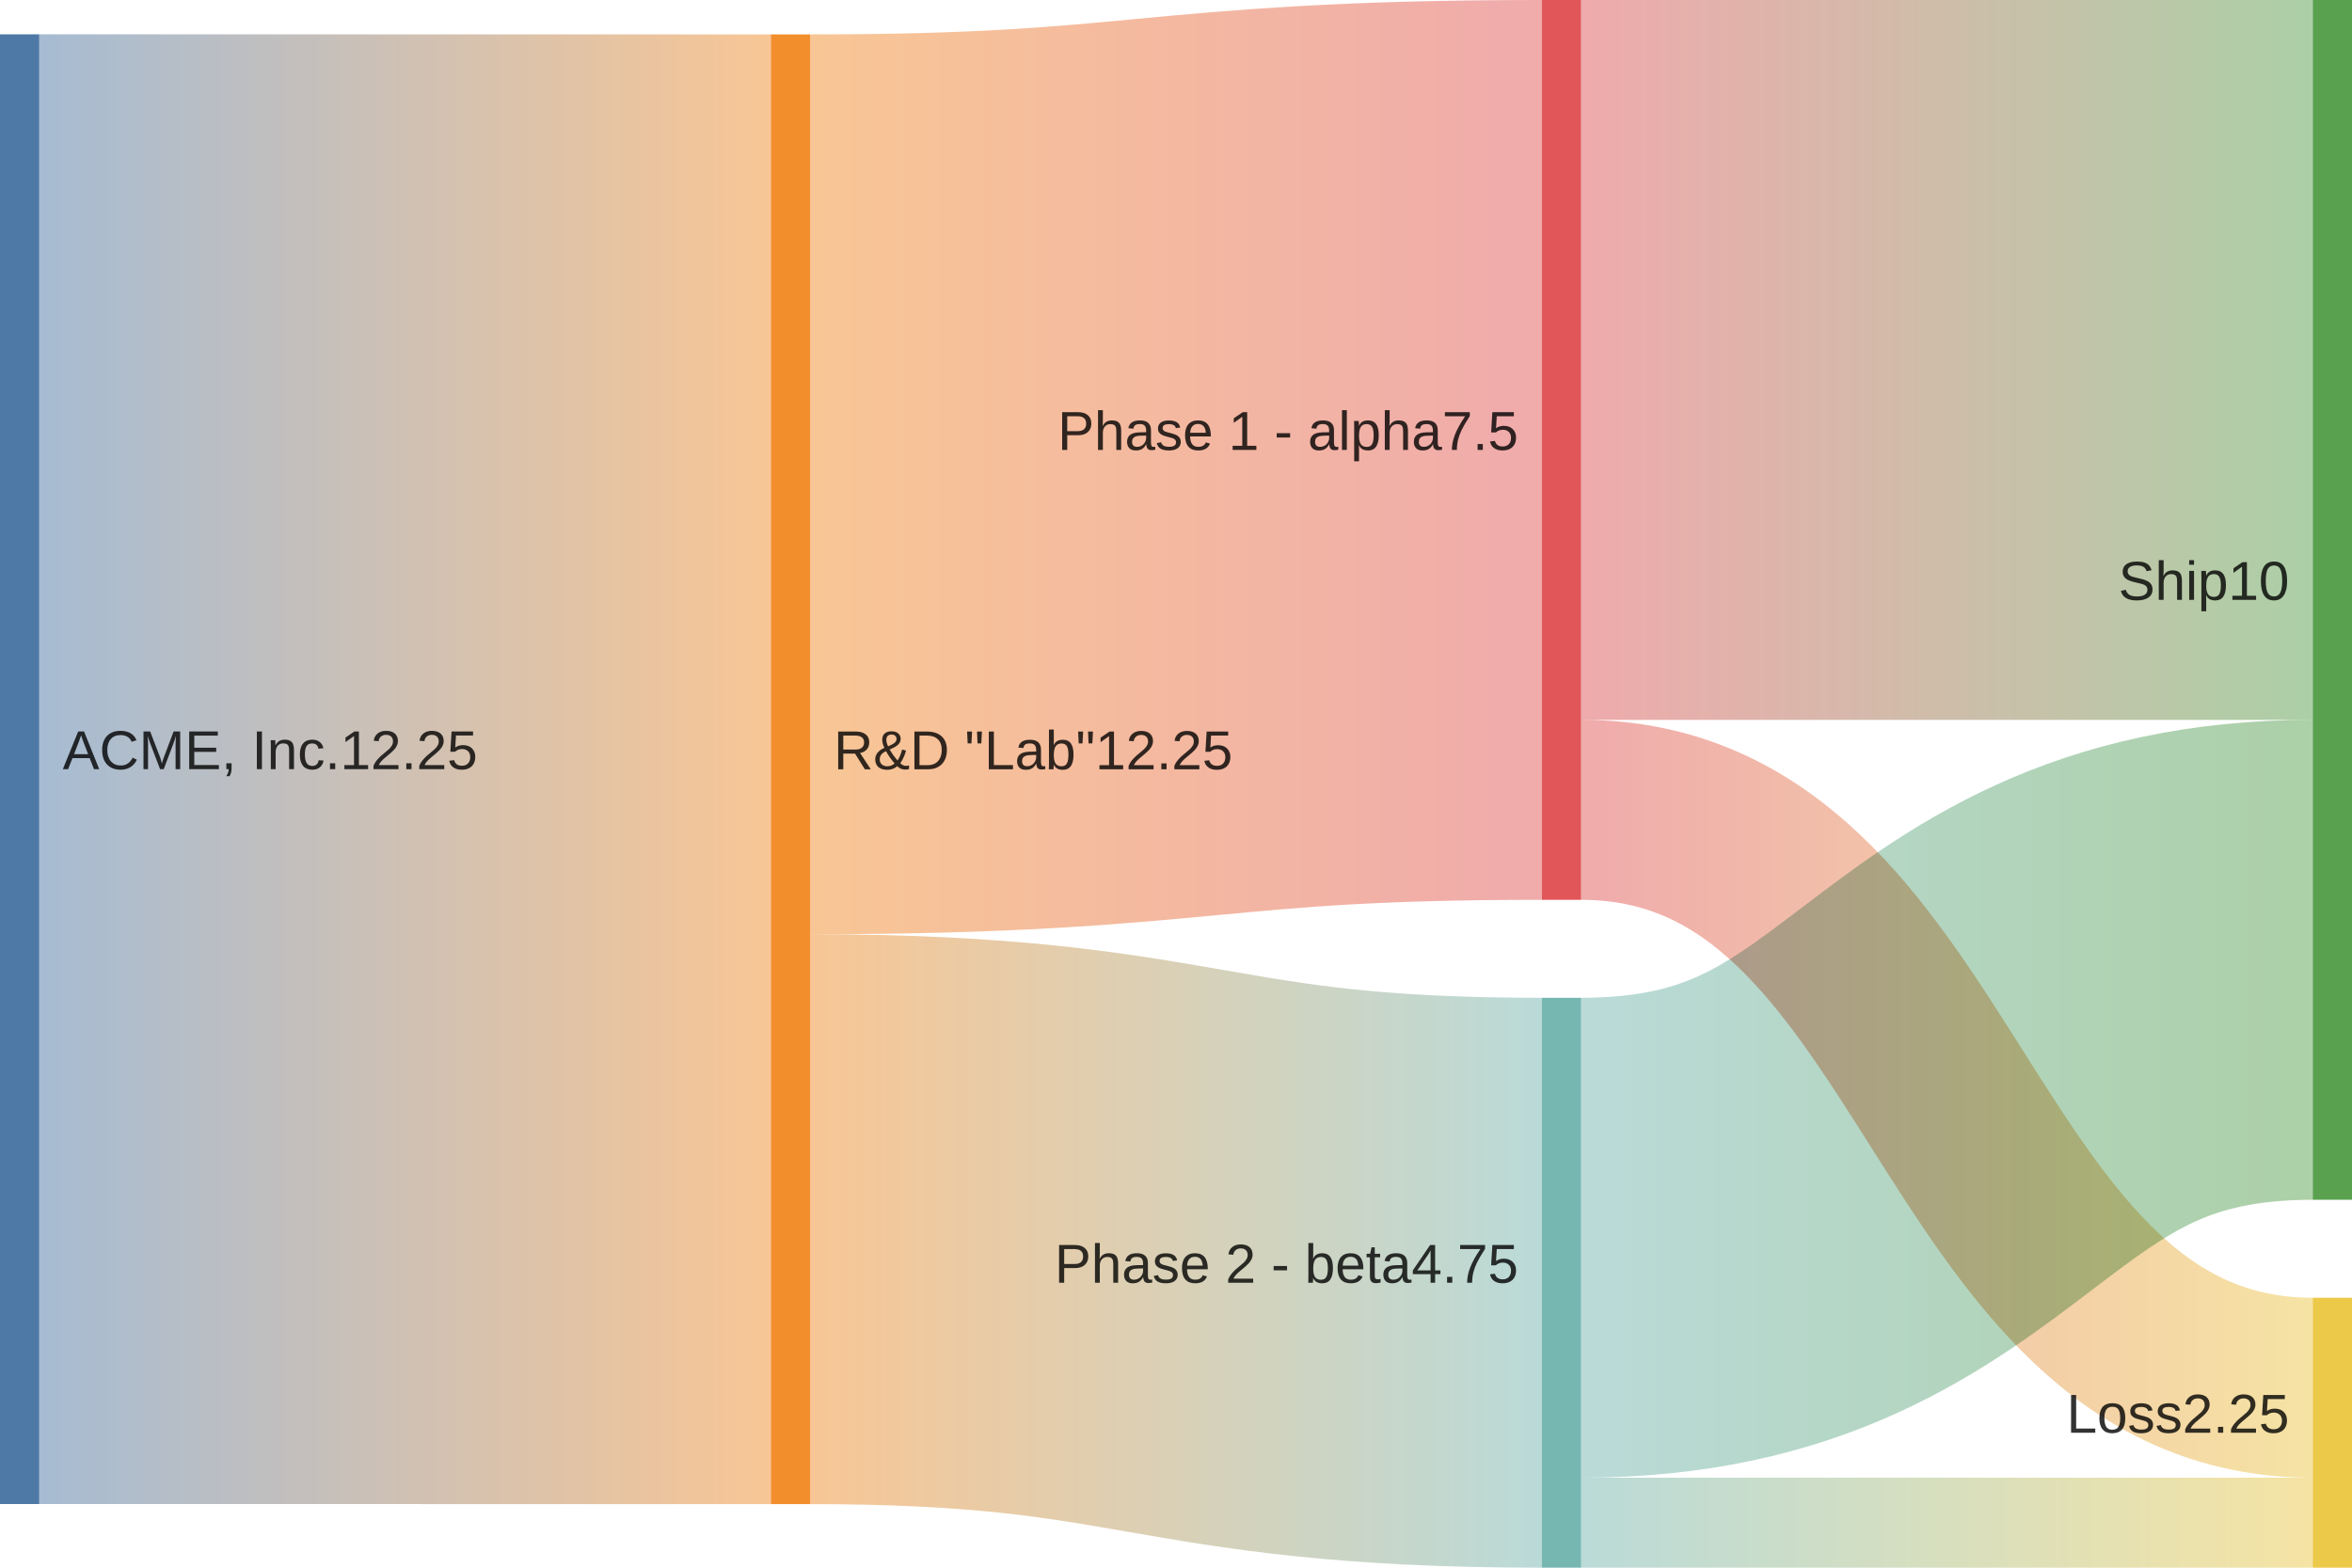
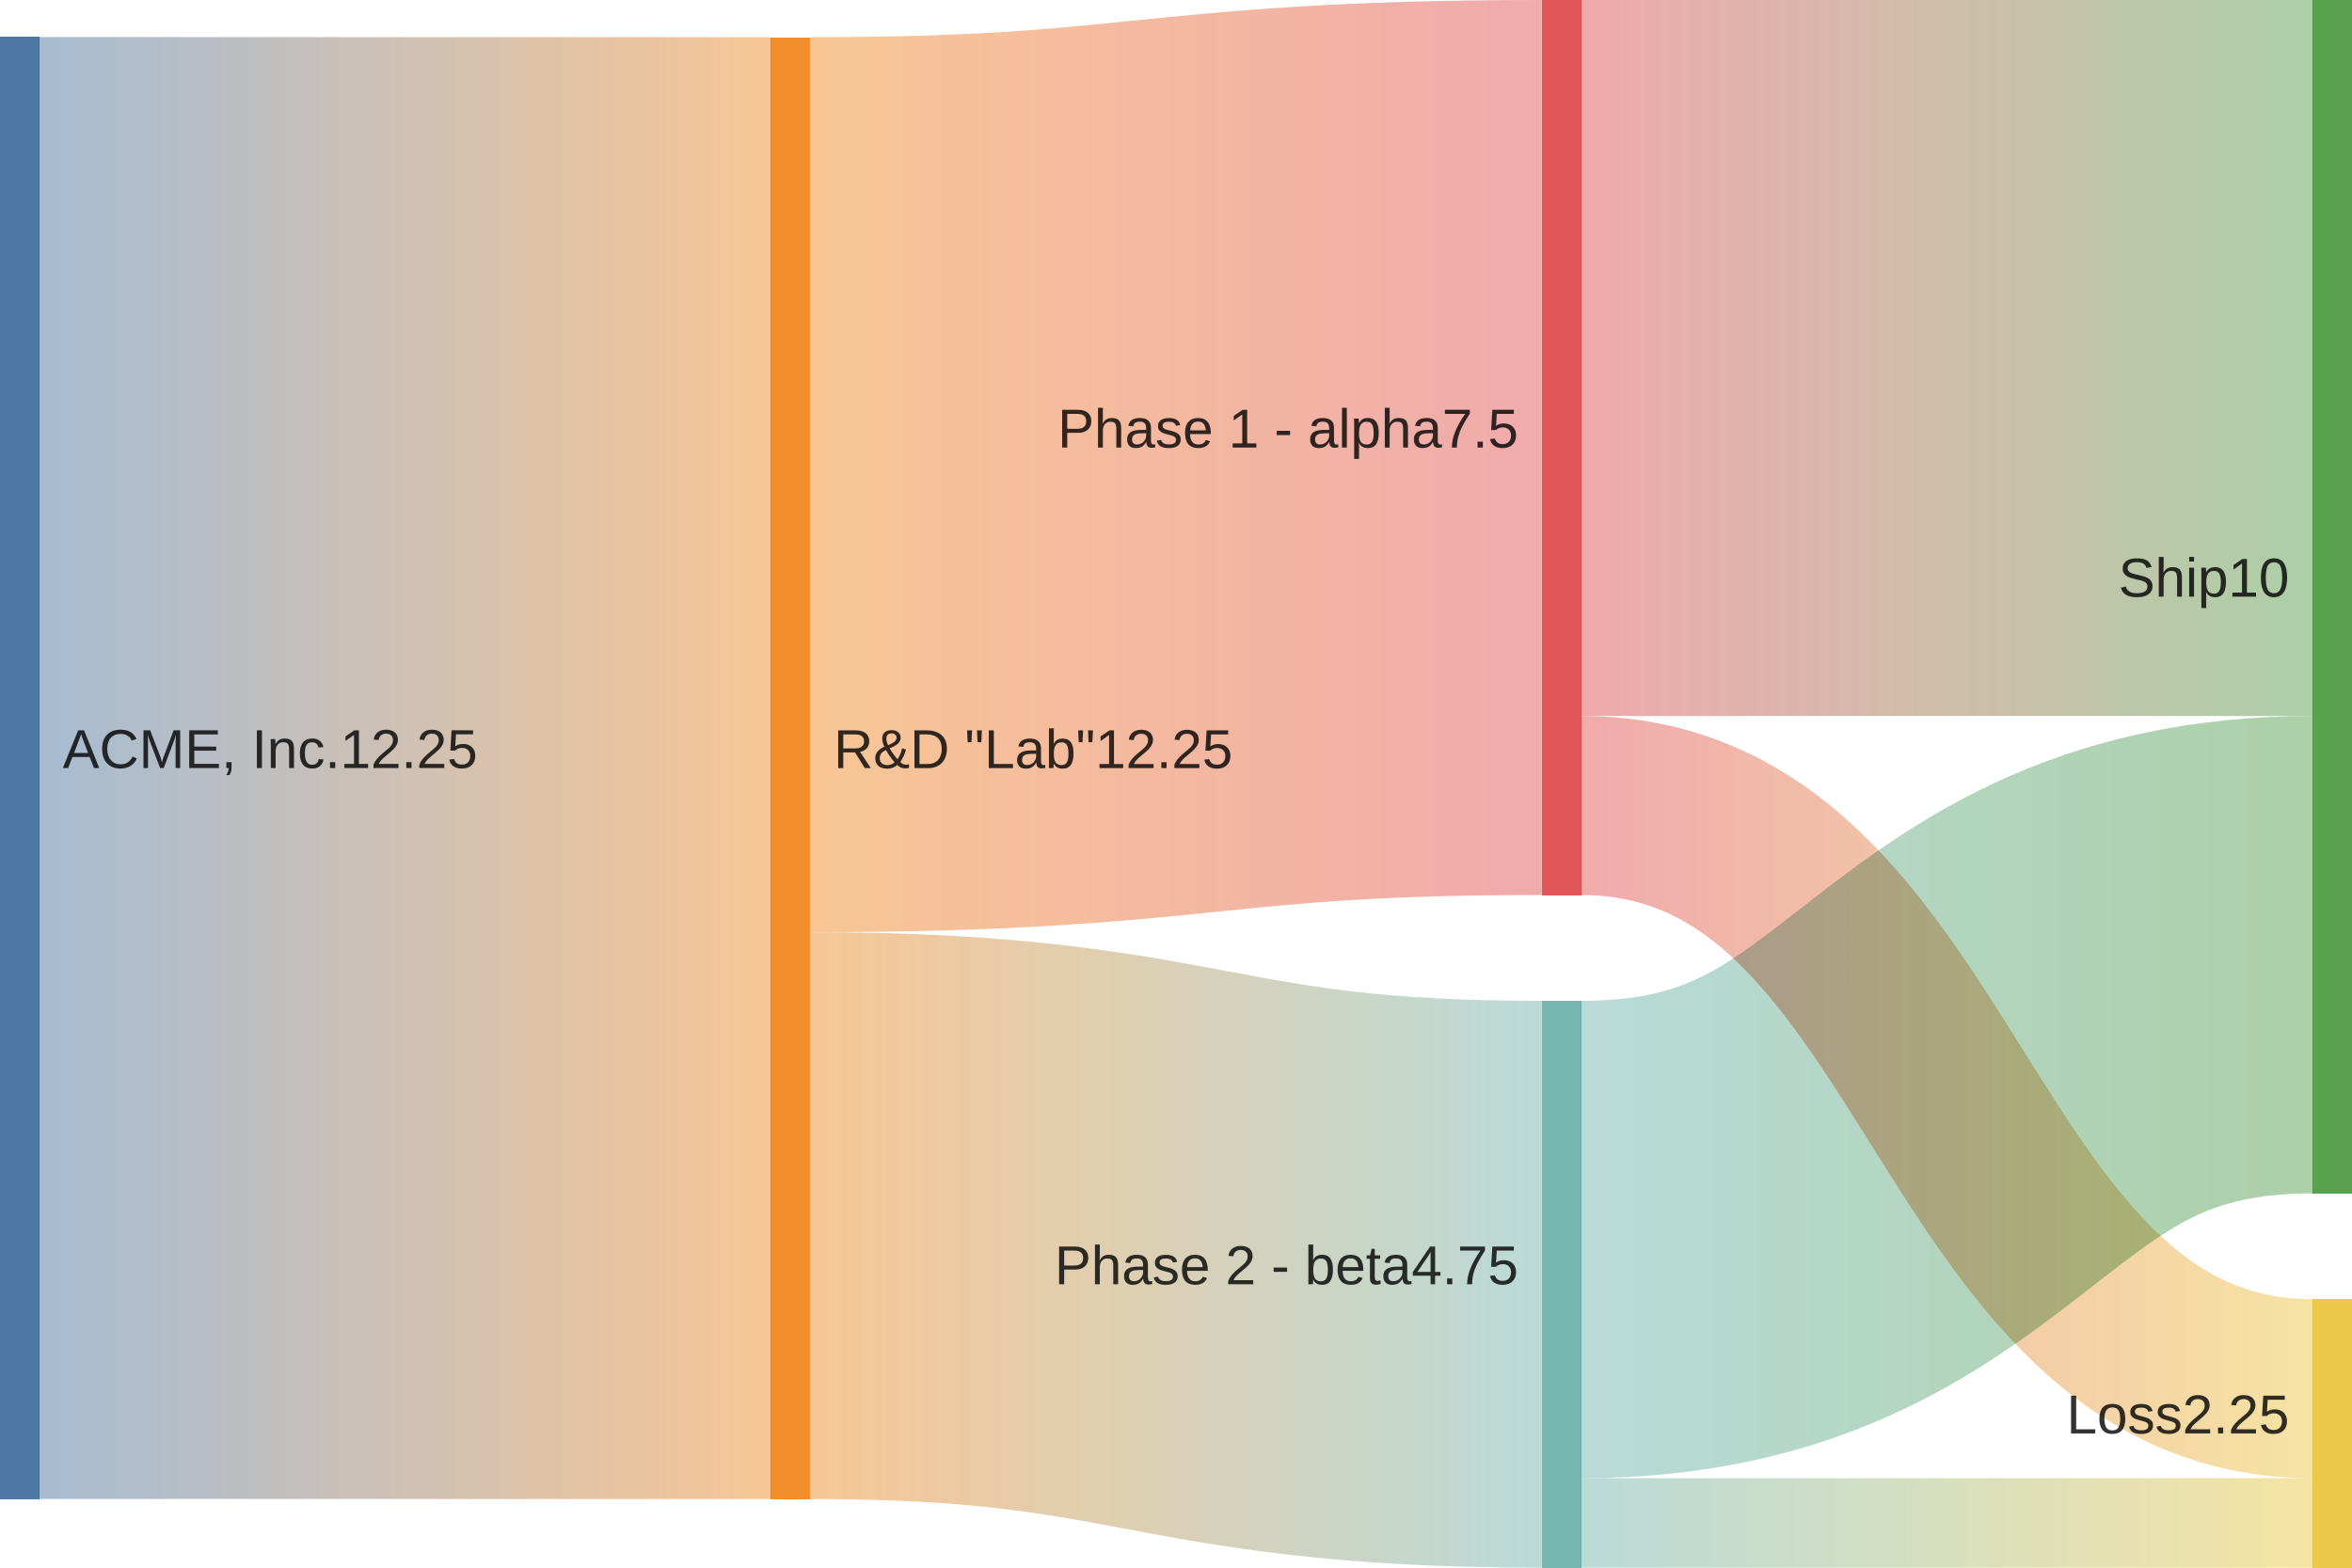
<svg xmlns="http://www.w3.org/2000/svg" id="stress_sankey_batch1_csv_quoted_commas_quotes_unicode_005" width="100%" style="max-width: 600px; background-color: white;" viewBox="0 0 600 400" role="graphics-document document" aria-roledescription="sankey">
-   <style>#stress_sankey_batch1_csv_quoted_commas_quotes_unicode_005{font-family:"trebuchet ms",verdana,arial,sans-serif;font-size:16px;fill:#333;}@keyframes edge-animation-frame{from{stroke-dashoffset:0;}}@keyframes dash{to{stroke-dashoffset:0;}}#stress_sankey_batch1_csv_quoted_commas_quotes_unicode_005 .edge-animation-slow{stroke-dasharray:9,5!important;stroke-dashoffset:900;animation:dash 50s linear infinite;stroke-linecap:round;}#stress_sankey_batch1_csv_quoted_commas_quotes_unicode_005 .edge-animation-fast{stroke-dasharray:9,5!important;stroke-dashoffset:900;animation:dash 20s linear infinite;stroke-linecap:round;}#stress_sankey_batch1_csv_quoted_commas_quotes_unicode_005 .error-icon{fill:#552222;}#stress_sankey_batch1_csv_quoted_commas_quotes_unicode_005 .error-text{fill:#552222;stroke:#552222;}#stress_sankey_batch1_csv_quoted_commas_quotes_unicode_005 .edge-thickness-normal{stroke-width:1px;}#stress_sankey_batch1_csv_quoted_commas_quotes_unicode_005 .edge-thickness-thick{stroke-width:3.5px;}#stress_sankey_batch1_csv_quoted_commas_quotes_unicode_005 .edge-pattern-solid{stroke-dasharray:0;}#stress_sankey_batch1_csv_quoted_commas_quotes_unicode_005 .edge-thickness-invisible{stroke-width:0;fill:none;}#stress_sankey_batch1_csv_quoted_commas_quotes_unicode_005 .edge-pattern-dashed{stroke-dasharray:3;}#stress_sankey_batch1_csv_quoted_commas_quotes_unicode_005 .edge-pattern-dotted{stroke-dasharray:2;}#stress_sankey_batch1_csv_quoted_commas_quotes_unicode_005 .marker{fill:#333333;stroke:#333333;}#stress_sankey_batch1_csv_quoted_commas_quotes_unicode_005 .marker.cross{stroke:#333333;}#stress_sankey_batch1_csv_quoted_commas_quotes_unicode_005 svg{font-family:"trebuchet ms",verdana,arial,sans-serif;font-size:16px;}#stress_sankey_batch1_csv_quoted_commas_quotes_unicode_005 p{margin:0;}#stress_sankey_batch1_csv_quoted_commas_quotes_unicode_005 .label{font-family:"trebuchet ms",verdana,arial,sans-serif;}#stress_sankey_batch1_csv_quoted_commas_quotes_unicode_005 :root{--mermaid-font-family:"trebuchet ms",verdana,arial,sans-serif;}</style>
+   <style>#stress_sankey_batch1_csv_quoted_commas_quotes_unicode_005{font-family:"trebuchet ms",verdana,arial,sans-serif;font-size:16px;fill:#333;}@keyframes edge-animation-frame{from{stroke-dashoffset:0;}}@keyframes dash{to{stroke-dashoffset:0;}}#stress_sankey_batch1_csv_quoted_commas_quotes_unicode_005 .edge-animation-slow{stroke-dasharray:9,5!important;stroke-dashoffset:900;animation:dash 50s linear infinite;stroke-linecap:round;}#stress_sankey_batch1_csv_quoted_commas_quotes_unicode_005 .edge-animation-fast{stroke-dasharray:9,5!important;stroke-dashoffset:900;animation:dash 20s linear infinite;stroke-linecap:round;}#stress_sankey_batch1_csv_quoted_commas_quotes_unicode_005 .error-icon{fill:#552222;}#stress_sankey_batch1_csv_quoted_commas_quotes_unicode_005 .error-text{fill:#552222;stroke:#552222;}#stress_sankey_batch1_csv_quoted_commas_quotes_unicode_005 .edge-thickness-normal{stroke-width:1px;}#stress_sankey_batch1_csv_quoted_commas_quotes_unicode_005 .edge-thickness-thick{stroke-width:3.5px;}#stress_sankey_batch1_csv_quoted_commas_quotes_unicode_005 .edge-pattern-solid{stroke-dasharray:0;}#stress_sankey_batch1_csv_quoted_commas_quotes_unicode_005 .edge-thickness-invisible{stroke-width:0;fill:none;}#stress_sankey_batch1_csv_quoted_commas_quotes_unicode_005 .edge-pattern-dashed{stroke-dasharray:3;}#stress_sankey_batch1_csv_quoted_commas_quotes_unicode_005 .edge-pattern-dotted{stroke-dasharray:2;}#stress_sankey_batch1_csv_quoted_commas_quotes_unicode_005 .marker{fill:#333333;stroke:#333333;}#stress_sankey_batch1_csv_quoted_commas_quotes_unicode_005 .marker.cross{stroke:#333333;}#stress_sankey_batch1_csv_quoted_commas_quotes_unicode_005 svg{font-family:"trebuchet ms",verdana,arial,sans-serif;font-size:16px;}#stress_sankey_batch1_csv_quoted_commas_quotes_unicode_005 p{margin:0;}#stress_sankey_batch1_csv_quoted_commas_quotes_unicode_005 .label{font-family:"trebuchet ms",verdana,arial,sans-serif;}#stress_sankey_batch1_csv_quoted_commas_quotes_unicode_005 .node-labels{font-family:"trebuchet ms",verdana,arial,sans-serif;}#stress_sankey_batch1_csv_quoted_commas_quotes_unicode_005 .sankey-label-bg{stroke:#ECECFF;stroke-width:4px;stroke-linejoin:round;paint-order:stroke;}#stress_sankey_batch1_csv_quoted_commas_quotes_unicode_005 .sankey-label-fg{fill:#333;}#stress_sankey_batch1_csv_quoted_commas_quotes_unicode_005 .node rect{shape-rendering:crispEdges;}#stress_sankey_batch1_csv_quoted_commas_quotes_unicode_005 .link{fill:none;stroke-opacity:0.5;mix-blend-mode:multiply;}#stress_sankey_batch1_csv_quoted_commas_quotes_unicode_005 .node .neo-node{stroke:#9370DB;}#stress_sankey_batch1_csv_quoted_commas_quotes_unicode_005 [data-look="neo"].node rect,#stress_sankey_batch1_csv_quoted_commas_quotes_unicode_005 [data-look="neo"].cluster rect,#stress_sankey_batch1_csv_quoted_commas_quotes_unicode_005 [data-look="neo"].node polygon{stroke:#9370DB;filter:drop-shadow(1px 2px 2px rgba(185, 185, 185, 1));}#stress_sankey_batch1_csv_quoted_commas_quotes_unicode_005 [data-look="neo"].node path{stroke:#9370DB;stroke-width:1px;}#stress_sankey_batch1_csv_quoted_commas_quotes_unicode_005 [data-look="neo"].node .outer-path{filter:drop-shadow(1px 2px 2px rgba(185, 185, 185, 1));}#stress_sankey_batch1_csv_quoted_commas_quotes_unicode_005 [data-look="neo"].node .neo-line path{stroke:#9370DB;filter:none;}#stress_sankey_batch1_csv_quoted_commas_quotes_unicode_005 [data-look="neo"].node circle{stroke:#9370DB;filter:drop-shadow(1px 2px 2px rgba(185, 185, 185, 1));}#stress_sankey_batch1_csv_quoted_commas_quotes_unicode_005 [data-look="neo"].node circle .state-start{fill:#000000;}#stress_sankey_batch1_csv_quoted_commas_quotes_unicode_005 [data-look="neo"].icon-shape .icon{fill:#9370DB;filter:drop-shadow(1px 2px 2px rgba(185, 185, 185, 1));}#stress_sankey_batch1_csv_quoted_commas_quotes_unicode_005 [data-look="neo"].icon-shape .icon-neo path{stroke:#9370DB;filter:drop-shadow(1px 2px 2px rgba(185, 185, 185, 1));}#stress_sankey_batch1_csv_quoted_commas_quotes_unicode_005 :root{--mermaid-font-family:"trebuchet ms",verdana,arial,sans-serif;}</style>
  <g />
  <g class="nodes">
-     <g class="node" id="node-1" transform="translate(0,8.756255)" x="0" y="8.756">
-       <rect height="375" width="10" fill="#4e79a7" />
+     <g class="node" id="node-1" transform="translate(0,9.458592)" x="0" y="9.459">
+       <rect height="373" width="10" fill="#4e79a7" />
    </g>
-     <g class="node" id="node-2" transform="translate(196.6667,8.778836)" x="196.667" y="8.779">
-       <rect height="375" width="10" fill="#f28e2c" />
+     <g class="node" id="node-2" transform="translate(196.6667,9.482905)" x="196.667" y="9.483">
+       <rect height="373" width="10" fill="#f28e2c" />
    </g>
    <g class="node" id="node-3" transform="translate(393.3333,0)" x="393.333" y="0">
-       <rect height="229.592" width="10" fill="#e15759" />
+       <rect height="228.367" width="10" fill="#e15759" />
    </g>
-     <g class="node" id="node-4" transform="translate(393.3333,254.5918)" x="393.333" y="254.592">
-       <rect height="145.408" width="10" fill="#76b7b2" />
+     <g class="node" id="node-4" transform="translate(393.3333,255.3673)" x="393.333" y="255.367">
+       <rect height="144.633" width="10" fill="#76b7b2" />
    </g>
    <g class="node" id="node-5" transform="translate(590,0)" x="590" y="0">
-       <rect height="306.122" width="10" fill="#59a14f" />
+       <rect height="304.49" width="10" fill="#59a14f" />
    </g>
-     <g class="node" id="node-6" transform="translate(590,331.1224)" x="590" y="331.122">
-       <rect height="68.878" width="10" fill="#edc949" />
+     <g class="node" id="node-6" transform="translate(590,331.4898)" x="590" y="331.49">
+       <rect height="68.51" width="10" fill="#edc949" />
    </g>
  </g>
  <g class="node-labels" font-size="14">
-     <text x="16" y="196.256" dy="0em" text-anchor="start">ACME, Inc.
+     <text x="16" y="195.959" dy="0em" text-anchor="start">ACME, Inc.
12.25</text>
-     <text x="212.667" y="196.279" dy="0em" text-anchor="start">R&amp;D "Lab"
+     <text x="212.667" y="195.983" dy="0em" text-anchor="start">R&amp;D "Lab"
12.25</text>
-     <text x="387.333" y="114.796" dy="0em" text-anchor="end">Phase 1 - alpha
+     <text x="387.333" y="114.184" dy="0em" text-anchor="end">Phase 1 - alpha
7.5</text>
-     <text x="387.333" y="327.296" dy="0em" text-anchor="end">Phase 2 - beta
+     <text x="387.333" y="327.684" dy="0em" text-anchor="end">Phase 2 - beta
4.75</text>
-     <text x="584" y="153.061" dy="0em" text-anchor="end">Ship
+     <text x="584" y="152.245" dy="0em" text-anchor="end">Ship
10</text>
-     <text x="584" y="365.561" dy="0em" text-anchor="end">Loss
+     <text x="584" y="365.745" dy="0em" text-anchor="end">Loss
2.25</text>
  </g>
  <g class="links" fill="none" stroke-opacity="0.5">
    <g class="link" style="mix-blend-mode: multiply;">
      <linearGradient id="linearGradient-7" gradientUnits="userSpaceOnUse" x1="10" x2="196.667">
        <stop offset="0%" stop-color="#4e79a7" />
        <stop offset="100%" stop-color="#f28e2c" />
      </linearGradient>
-       <path d="M10,196.256C103.333,196.256,103.333,196.279,196.667,196.279" stroke="url(#linearGradient-7)" stroke-width="375" />
+       <path d="M10,195.959C103.333,195.959,103.333,195.983,196.667,195.983" stroke="url(#linearGradient-7)" stroke-width="373" />
    </g>
    <g class="link" style="mix-blend-mode: multiply;">
      <linearGradient id="linearGradient-8" gradientUnits="userSpaceOnUse" x1="206.667" x2="393.333">
        <stop offset="0%" stop-color="#f28e2c" />
        <stop offset="100%" stop-color="#e15759" />
      </linearGradient>
-       <path d="M206.667,123.575C300,123.575,300,114.796,393.333,114.796" stroke="url(#linearGradient-8)" stroke-width="229.592" />
+       <path d="M206.667,123.667C300,123.667,300,114.184,393.333,114.184" stroke="url(#linearGradient-8)" stroke-width="228.367" />
    </g>
    <g class="link" style="mix-blend-mode: multiply;">
      <linearGradient id="linearGradient-9" gradientUnits="userSpaceOnUse" x1="206.667" x2="393.333">
        <stop offset="0%" stop-color="#f28e2c" />
        <stop offset="100%" stop-color="#76b7b2" />
      </linearGradient>
-       <path d="M206.667,311.075C300,311.075,300,327.296,393.333,327.296" stroke="url(#linearGradient-9)" stroke-width="145.408" />
+       <path d="M206.667,310.167C300,310.167,300,327.684,393.333,327.684" stroke="url(#linearGradient-9)" stroke-width="144.633" />
    </g>
    <g class="link" style="mix-blend-mode: multiply;">
      <linearGradient id="linearGradient-10" gradientUnits="userSpaceOnUse" x1="403.333" x2="590">
        <stop offset="0%" stop-color="#e15759" />
        <stop offset="100%" stop-color="#59a14f" />
      </linearGradient>
-       <path d="M403.333,91.837C496.667,91.837,496.667,91.837,590,91.837" stroke="url(#linearGradient-10)" stroke-width="183.673" />
+       <path d="M403.333,91.347C496.667,91.347,496.667,91.347,590,91.347" stroke="url(#linearGradient-10)" stroke-width="182.694" />
    </g>
    <g class="link" style="mix-blend-mode: multiply;">
      <linearGradient id="linearGradient-11" gradientUnits="userSpaceOnUse" x1="403.333" x2="590">
        <stop offset="0%" stop-color="#e15759" />
        <stop offset="100%" stop-color="#edc949" />
      </linearGradient>
-       <path d="M403.333,206.633C496.667,206.633,496.667,354.082,590,354.082" stroke="url(#linearGradient-11)" stroke-width="45.918" />
+       <path d="M403.333,205.531C496.667,205.531,496.667,354.327,590,354.327" stroke="url(#linearGradient-11)" stroke-width="45.673" />
    </g>
    <g class="link" style="mix-blend-mode: multiply;">
      <linearGradient id="linearGradient-12" gradientUnits="userSpaceOnUse" x1="403.333" x2="590">
        <stop offset="0%" stop-color="#76b7b2" />
        <stop offset="100%" stop-color="#59a14f" />
      </linearGradient>
-       <path d="M403.333,315.816C496.667,315.816,496.667,244.898,590,244.898" stroke="url(#linearGradient-12)" stroke-width="122.449" />
+       <path d="M403.333,316.265C496.667,316.265,496.667,243.592,590,243.592" stroke="url(#linearGradient-12)" stroke-width="121.796" />
    </g>
    <g class="link" style="mix-blend-mode: multiply;">
      <linearGradient id="linearGradient-13" gradientUnits="userSpaceOnUse" x1="403.333" x2="590">
        <stop offset="0%" stop-color="#76b7b2" />
        <stop offset="100%" stop-color="#edc949" />
      </linearGradient>
-       <path d="M403.333,388.52C496.667,388.52,496.667,388.52,590,388.52" stroke="url(#linearGradient-13)" stroke-width="22.959" />
+       <path d="M403.333,388.582C496.667,388.582,496.667,388.582,590,388.582" stroke="url(#linearGradient-13)" stroke-width="22.837" />
    </g>
  </g>
</svg>
